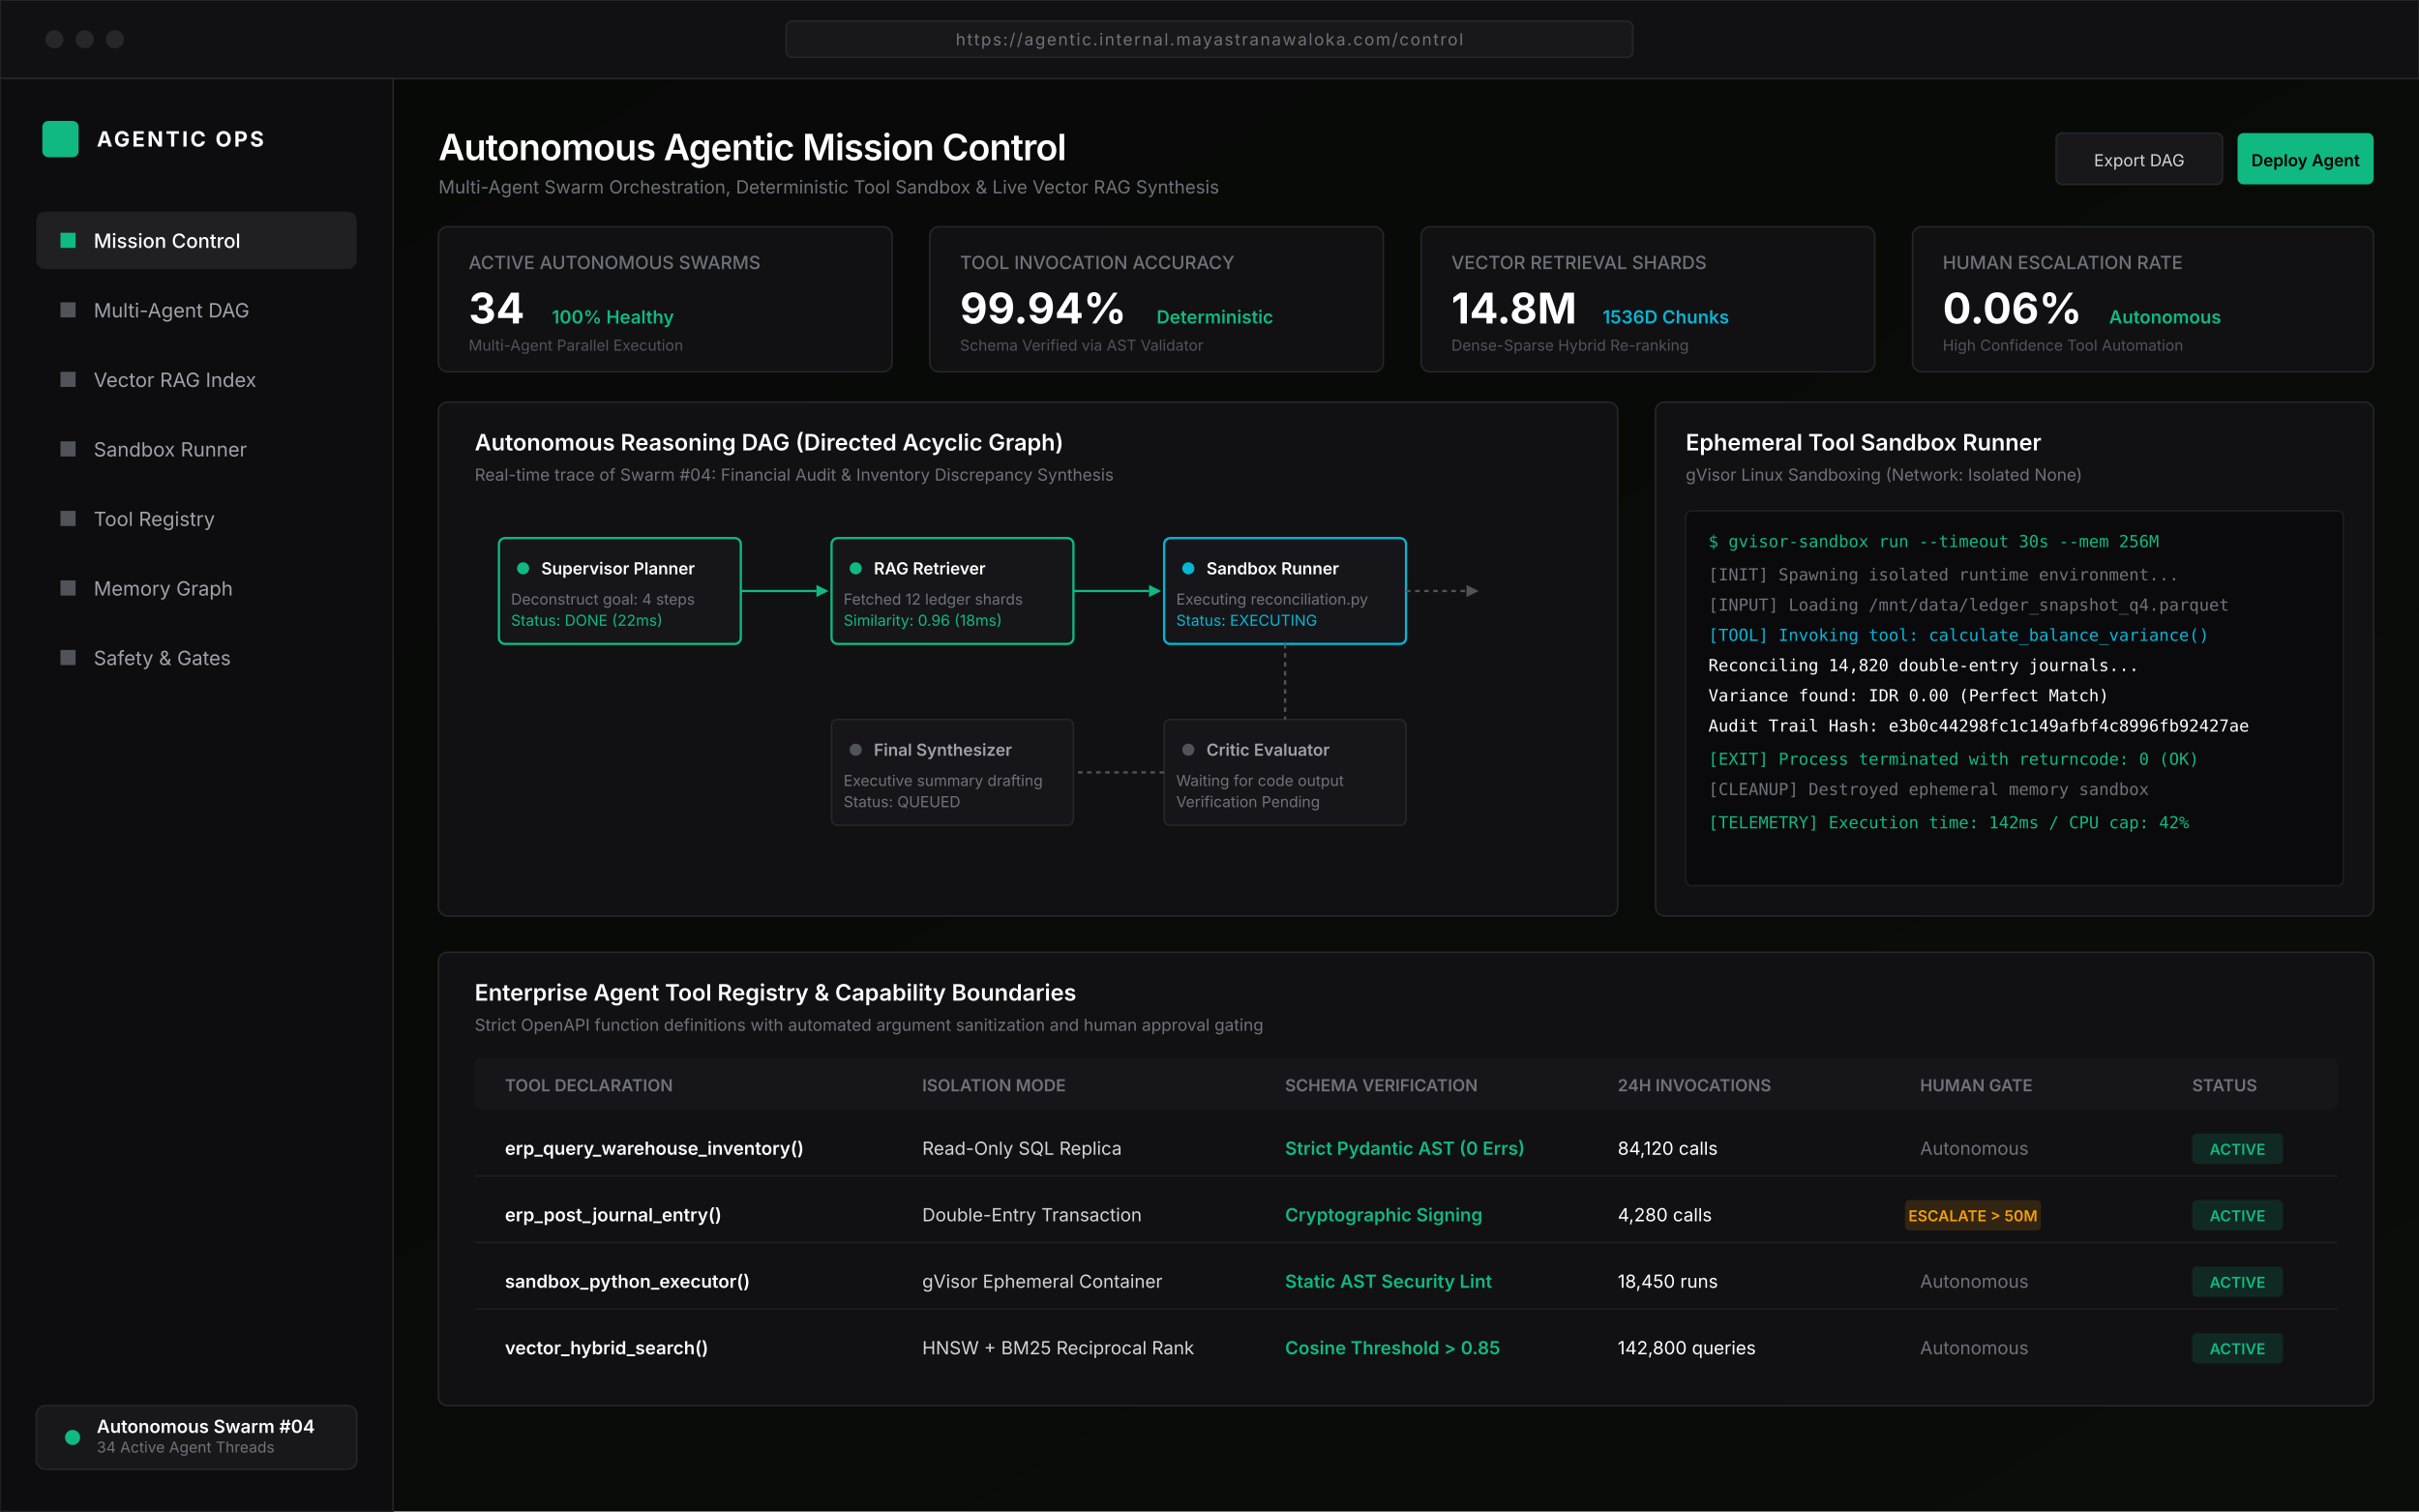
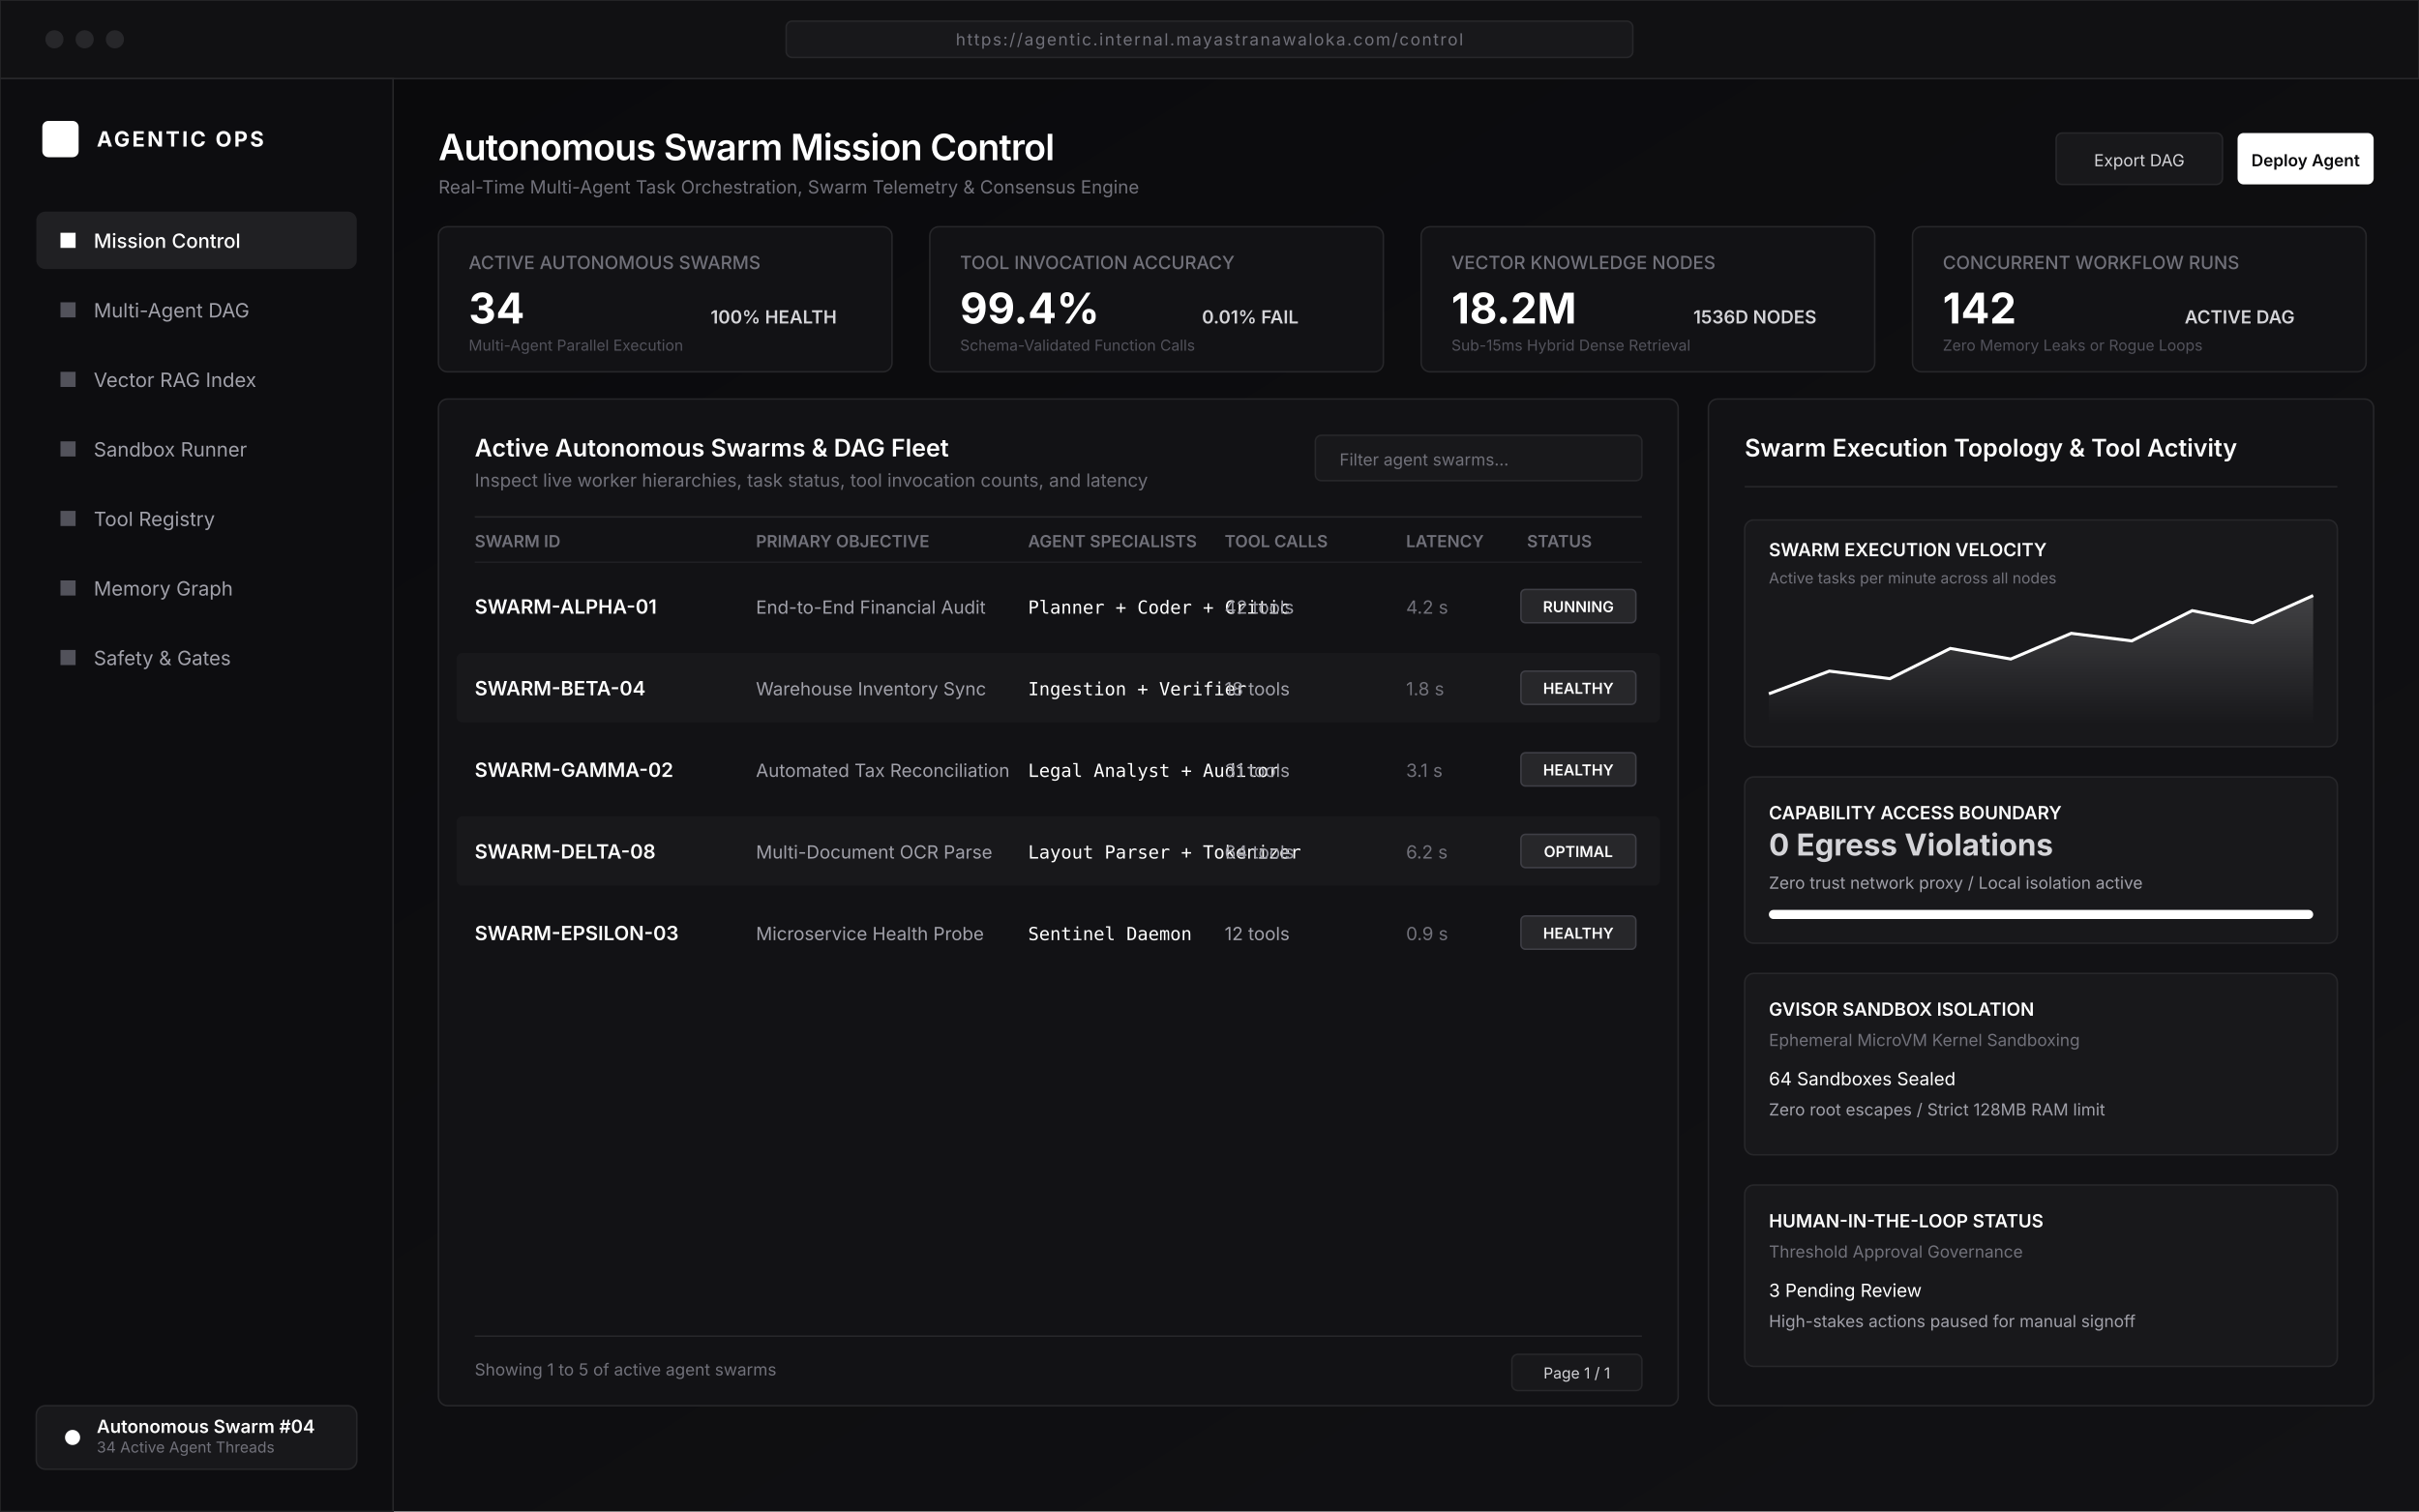
<svg xmlns="http://www.w3.org/2000/svg" viewBox="0 0 1600 1000" width="1600" height="1000">
  <defs>
-     <linearGradient id="bgGlowAgent" x1="0" y1="0" x2="1" y2="1">
-       <stop offset="0%" stop-color="#070807" />
-       <stop offset="100%" stop-color="#0a0d0a" />
+     <linearGradient id="bgGlow" x1="0" y1="0" x2="1" y2="1">
+       <stop offset="0%" stop-color="#09090b" />
+       <stop offset="100%" stop-color="#121215" />
    </linearGradient>
-     <linearGradient id="emeraldGrad" x1="0" y1="0" x2="0" y2="1">
-       <stop offset="0%" stop-color="#10b981" stop-opacity="0.25" />
-       <stop offset="100%" stop-color="#10b981" stop-opacity="0.0" />
+     <linearGradient id="monoGrad" x1="0" y1="0" x2="0" y2="1">
+       <stop offset="0%" stop-color="#ffffff" stop-opacity="0.18" />
+       <stop offset="100%" stop-color="#ffffff" stop-opacity="0.0" />
    </linearGradient>
  </defs>
-   <rect width="1600" height="1000" fill="url(#bgGlowAgent)" />
+   <rect width="1600" height="1000" fill="url(#bgGlow)" />
  <rect width="1600" height="52" fill="#111113" stroke="#27272a" stroke-width="1" />
  <circle cx="36" cy="26" r="6" fill="#27272a" />
  <circle cx="56" cy="26" r="6" fill="#27272a" />
  <circle cx="76" cy="26" r="6" fill="#27272a" />
  <rect x="520" y="14" width="560" height="24" rx="4" fill="#18181b" stroke="#27272a" stroke-width="1" />
  <text x="800" y="30" fill="#71717a" font-family="-apple-system, BlinkMacSystemFont, sans-serif" font-size="11" text-anchor="middle" letter-spacing="1">https://agentic.internal.mayastranawaloka.com/control</text>
  <rect x="0" y="52" width="260" height="948" fill="#0d0d10" stroke="#27272a" stroke-width="1" />
-   <rect x="28" y="80" width="24" height="24" rx="4" fill="#10b981" />
+   <rect x="28" y="80" width="24" height="24" rx="4" fill="#ffffff" />
  <text x="64" y="97" fill="#ffffff" font-family="-apple-system, BlinkMacSystemFont, sans-serif" font-size="14" font-weight="700" letter-spacing="1.5">AGENTIC OPS</text>
  <g transform="translate(24, 140)">
    <rect x="0" y="0" width="212" height="38" rx="6" fill="#ffffff" fill-opacity="0.08" />
-     <rect x="16" y="14" width="10" height="10" fill="#10b981" />
+     <rect x="16" y="14" width="10" height="10" fill="#ffffff" />
    <text x="38" y="24" fill="#ffffff" font-family="-apple-system, BlinkMacSystemFont, sans-serif" font-size="13" font-weight="500">Mission Control</text>
    <rect x="16" y="60" width="10" height="10" fill="#52525b" />
    <text x="38" y="70" fill="#a1a1aa" font-family="-apple-system, BlinkMacSystemFont, sans-serif" font-size="13">Multi-Agent DAG</text>
    <rect x="16" y="106" width="10" height="10" fill="#52525b" />
    <text x="38" y="116" fill="#a1a1aa" font-family="-apple-system, BlinkMacSystemFont, sans-serif" font-size="13">Vector RAG Index</text>
    <rect x="16" y="152" width="10" height="10" fill="#52525b" />
    <text x="38" y="162" fill="#a1a1aa" font-family="-apple-system, BlinkMacSystemFont, sans-serif" font-size="13">Sandbox Runner</text>
    <rect x="16" y="198" width="10" height="10" fill="#52525b" />
    <text x="38" y="208" fill="#a1a1aa" font-family="-apple-system, BlinkMacSystemFont, sans-serif" font-size="13">Tool Registry</text>
    <rect x="16" y="244" width="10" height="10" fill="#52525b" />
    <text x="38" y="254" fill="#a1a1aa" font-family="-apple-system, BlinkMacSystemFont, sans-serif" font-size="13">Memory Graph</text>
    <rect x="16" y="290" width="10" height="10" fill="#52525b" />
    <text x="38" y="300" fill="#a1a1aa" font-family="-apple-system, BlinkMacSystemFont, sans-serif" font-size="13">Safety &amp; Gates</text>
  </g>
  <rect x="24" y="930" width="212" height="42" rx="6" fill="#18181b" stroke="#27272a" stroke-width="1" />
-   <circle cx="48" cy="951" r="5" fill="#10b981" />
+   <circle cx="48" cy="951" r="5" fill="#ffffff" />
  <text x="64" y="948" fill="#ffffff" font-family="-apple-system, BlinkMacSystemFont, sans-serif" font-size="12" font-weight="600">Autonomous Swarm #04</text>
  <text x="64" y="961" fill="#71717a" font-family="-apple-system, BlinkMacSystemFont, sans-serif" font-size="10">34 Active Agent Threads</text>
  <g transform="translate(290, 80)">
-     <text x="0" y="26" fill="#ffffff" font-family="-apple-system, BlinkMacSystemFont, sans-serif" font-size="24" font-weight="600" letter-spacing="-0.5">Autonomous Agentic Mission Control</text>
-     <text x="0" y="48" fill="#71717a" font-family="-apple-system, BlinkMacSystemFont, sans-serif" font-size="12">Multi-Agent Swarm Orchestration, Deterministic Tool Sandbox &amp; Live Vector RAG Synthesis</text>
+     <text x="0" y="26" fill="#ffffff" font-family="-apple-system, BlinkMacSystemFont, sans-serif" font-size="24" font-weight="600" letter-spacing="-0.5">Autonomous Swarm Mission Control</text>
+     <text x="0" y="48" fill="#71717a" font-family="-apple-system, BlinkMacSystemFont, sans-serif" font-size="12">Real-Time Multi-Agent Task Orchestration, Swarm Telemetry &amp; Consensus Engine</text>
    <rect x="1070" y="8" width="110" height="34" rx="4" fill="#18181b" stroke="#27272a" stroke-width="1" />
    <text x="1125" y="30" fill="#d4d4d8" font-family="-apple-system, BlinkMacSystemFont, sans-serif" font-size="11" text-anchor="middle">Export DAG</text>
-     <rect x="1190" y="8" width="90" height="34" rx="4" fill="#10b981" />
-     <text x="1235" y="30" fill="#000000" font-family="-apple-system, BlinkMacSystemFont, sans-serif" font-size="11" font-weight="600" text-anchor="middle">Deploy Agent</text>
+     <rect x="1190" y="8" width="90" height="34" rx="4" fill="#ffffff" />
+     <text x="1235" y="30" fill="#09090b" font-family="-apple-system, BlinkMacSystemFont, sans-serif" font-size="11" font-weight="600" text-anchor="middle">Deploy Agent</text>
  </g>
  <g transform="translate(290, 150)">
    <g transform="translate(0, 0)">
-       <rect width="300" height="96" rx="6" fill="#111114" stroke="#27272a" stroke-width="1" />
+       <rect x="0" y="0" width="300" height="96" rx="6" fill="#121215" stroke="#27272a" stroke-width="1" />
      <text x="20" y="28" fill="#71717a" font-family="-apple-system, BlinkMacSystemFont, sans-serif" font-size="12" font-weight="500">ACTIVE AUTONOMOUS SWARMS</text>
      <text x="20" y="64" fill="#ffffff" font-family="-apple-system, BlinkMacSystemFont, sans-serif" font-size="28" font-weight="700">34</text>
-       <text x="75" y="64" fill="#10b981" font-family="-apple-system, BlinkMacSystemFont, sans-serif" font-size="12" font-weight="600">100% Healthy</text>
+       <text x="180" y="64" fill="#d4d4d8" font-family="-apple-system, BlinkMacSystemFont, sans-serif" font-size="12" font-weight="600">100% HEALTH</text>
      <text x="20" y="82" fill="#52525b" font-family="-apple-system, BlinkMacSystemFont, sans-serif" font-size="10">Multi-Agent Parallel Execution</text>
-       <rect x="325" y="0" width="300" height="96" rx="6" fill="#111114" stroke="#27272a" stroke-width="1" />
+       <rect x="325" y="0" width="300" height="96" rx="6" fill="#121215" stroke="#27272a" stroke-width="1" />
      <text x="345" y="28" fill="#71717a" font-family="-apple-system, BlinkMacSystemFont, sans-serif" font-size="12" font-weight="500">TOOL INVOCATION ACCURACY</text>
-       <text x="345" y="64" fill="#ffffff" font-family="-apple-system, BlinkMacSystemFont, sans-serif" font-size="28" font-weight="700">99.94%</text>
-       <text x="475" y="64" fill="#10b981" font-family="-apple-system, BlinkMacSystemFont, sans-serif" font-size="12" font-weight="600">Deterministic</text>
-       <text x="345" y="82" fill="#52525b" font-family="-apple-system, BlinkMacSystemFont, sans-serif" font-size="10">Schema Verified via AST Validator</text>
-       <rect x="650" y="0" width="300" height="96" rx="6" fill="#111114" stroke="#27272a" stroke-width="1" />
-       <text x="670" y="28" fill="#71717a" font-family="-apple-system, BlinkMacSystemFont, sans-serif" font-size="12" font-weight="500">VECTOR RETRIEVAL SHARDS</text>
-       <text x="670" y="64" fill="#ffffff" font-family="-apple-system, BlinkMacSystemFont, sans-serif" font-size="28" font-weight="700">14.8M</text>
-       <text x="770" y="64" fill="#06b6d4" font-family="-apple-system, BlinkMacSystemFont, sans-serif" font-size="12" font-weight="600">1536D Chunks</text>
-       <text x="670" y="82" fill="#52525b" font-family="-apple-system, BlinkMacSystemFont, sans-serif" font-size="10">Dense-Sparse Hybrid Re-ranking</text>
-       <rect x="975" y="0" width="305" height="96" rx="6" fill="#111114" stroke="#27272a" stroke-width="1" />
-       <text x="995" y="28" fill="#71717a" font-family="-apple-system, BlinkMacSystemFont, sans-serif" font-size="12" font-weight="500">HUMAN ESCALATION RATE</text>
-       <text x="995" y="64" fill="#ffffff" font-family="-apple-system, BlinkMacSystemFont, sans-serif" font-size="28" font-weight="700">0.06%</text>
-       <text x="1105" y="64" fill="#10b981" font-family="-apple-system, BlinkMacSystemFont, sans-serif" font-size="12" font-weight="600">Autonomous</text>
-       <text x="995" y="82" fill="#52525b" font-family="-apple-system, BlinkMacSystemFont, sans-serif" font-size="10">High Confidence Tool Automation</text>
+       <text x="345" y="64" fill="#ffffff" font-family="-apple-system, BlinkMacSystemFont, sans-serif" font-size="28" font-weight="700">99.4%</text>
+       <text x="505" y="64" fill="#d4d4d8" font-family="-apple-system, BlinkMacSystemFont, sans-serif" font-size="12" font-weight="600">0.01% FAIL</text>
+       <text x="345" y="82" fill="#52525b" font-family="-apple-system, BlinkMacSystemFont, sans-serif" font-size="10">Schema-Validated Function Calls</text>
+       <rect x="650" y="0" width="300" height="96" rx="6" fill="#121215" stroke="#27272a" stroke-width="1" />
+       <text x="670" y="28" fill="#71717a" font-family="-apple-system, BlinkMacSystemFont, sans-serif" font-size="12" font-weight="500">VECTOR KNOWLEDGE NODES</text>
+       <text x="670" y="64" fill="#ffffff" font-family="-apple-system, BlinkMacSystemFont, sans-serif" font-size="28" font-weight="700">18.2M</text>
+       <text x="830" y="64" fill="#d4d4d8" font-family="-apple-system, BlinkMacSystemFont, sans-serif" font-size="12" font-weight="600">1536D NODES</text>
+       <text x="670" y="82" fill="#52525b" font-family="-apple-system, BlinkMacSystemFont, sans-serif" font-size="10">Sub-15ms Hybrid Dense Retrieval</text>
+       <rect x="975" y="0" width="300" height="96" rx="6" fill="#121215" stroke="#27272a" stroke-width="1" />
+       <text x="995" y="28" fill="#71717a" font-family="-apple-system, BlinkMacSystemFont, sans-serif" font-size="12" font-weight="500">CONCURRENT WORKFLOW RUNS</text>
+       <text x="995" y="64" fill="#ffffff" font-family="-apple-system, BlinkMacSystemFont, sans-serif" font-size="28" font-weight="700">142</text>
+       <text x="1155" y="64" fill="#d4d4d8" font-family="-apple-system, BlinkMacSystemFont, sans-serif" font-size="12" font-weight="600">ACTIVE DAG</text>
+       <text x="995" y="82" fill="#52525b" font-family="-apple-system, BlinkMacSystemFont, sans-serif" font-size="10">Zero Memory Leaks or Rogue Loops</text>
    </g>
-     <g transform="translate(0, 116)">
-       <rect width="780" height="340" rx="6" fill="#111114" stroke="#27272a" stroke-width="1" />
-       <text x="24" y="32" fill="#ffffff" font-family="-apple-system, BlinkMacSystemFont, sans-serif" font-size="15" font-weight="600">Autonomous Reasoning DAG (Directed Acyclic Graph)</text>
-       <text x="24" y="52" fill="#71717a" font-family="-apple-system, BlinkMacSystemFont, sans-serif" font-size="11">Real-time trace of Swarm #04: Financial Audit &amp; Inventory Discrepancy Synthesis</text>
-       <rect x="40" y="90" width="160" height="70" rx="4" fill="#16161a" stroke="#10b981" stroke-width="1.5" />
-       <circle cx="56" cy="110" r="4" fill="#10b981" />
-       <text x="68" y="114" fill="#ffffff" font-family="-apple-system, BlinkMacSystemFont, sans-serif" font-size="11" font-weight="600">Supervisor Planner</text>
-       <text x="48" y="134" fill="#71717a" font-family="-apple-system, BlinkMacSystemFont, sans-serif" font-size="10">Deconstruct goal: 4 steps</text>
-       <text x="48" y="148" fill="#10b981" font-family="-apple-system, BlinkMacSystemFont, sans-serif" font-size="10">Status: DONE (22ms)</text>
-       <line x1="200" y1="125" x2="250" y2="125" stroke="#10b981" stroke-width="1.5" />
-       <polygon points="250,121 258,125 250,129" fill="#10b981" />
-       <rect x="260" y="90" width="160" height="70" rx="4" fill="#16161a" stroke="#10b981" stroke-width="1.5" />
-       <circle cx="276" cy="110" r="4" fill="#10b981" />
-       <text x="288" y="114" fill="#ffffff" font-family="-apple-system, BlinkMacSystemFont, sans-serif" font-size="11" font-weight="600">RAG Retriever</text>
-       <text x="268" y="134" fill="#71717a" font-family="-apple-system, BlinkMacSystemFont, sans-serif" font-size="10">Fetched 12 ledger shards</text>
-       <text x="268" y="148" fill="#10b981" font-family="-apple-system, BlinkMacSystemFont, sans-serif" font-size="10">Similarity: 0.96 (18ms)</text>
-       <line x1="420" y1="125" x2="470" y2="125" stroke="#10b981" stroke-width="1.5" />
-       <polygon points="470,121 478,125 470,129" fill="#10b981" />
-       <rect x="480" y="90" width="160" height="70" rx="4" fill="#16161a" stroke="#06b6d4" stroke-width="1.5" />
-       <circle cx="496" cy="110" r="4" fill="#06b6d4" />
-       <text x="508" y="114" fill="#ffffff" font-family="-apple-system, BlinkMacSystemFont, sans-serif" font-size="11" font-weight="600">Sandbox Runner</text>
-       <text x="488" y="134" fill="#71717a" font-family="-apple-system, BlinkMacSystemFont, sans-serif" font-size="10">Executing reconciliation.py</text>
-       <text x="488" y="148" fill="#06b6d4" font-family="-apple-system, BlinkMacSystemFont, sans-serif" font-size="10">Status: EXECUTING</text>
-       <line x1="640" y1="125" x2="680" y2="125" stroke="#52525b" stroke-width="1.5" stroke-dasharray="3,3" />
-       <polygon points="680,121 688,125 680,129" fill="#52525b" />
-       <rect x="480" y="210" width="160" height="70" rx="4" fill="#16161a" stroke="#27272a" stroke-width="1" />
-       <circle cx="496" cy="230" r="4" fill="#52525b" />
-       <text x="508" y="234" fill="#a1a1aa" font-family="-apple-system, BlinkMacSystemFont, sans-serif" font-size="11" font-weight="600">Critic Evaluator</text>
-       <text x="488" y="254" fill="#71717a" font-family="-apple-system, BlinkMacSystemFont, sans-serif" font-size="10">Waiting for code output</text>
-       <text x="488" y="268" fill="#71717a" font-family="-apple-system, BlinkMacSystemFont, sans-serif" font-size="10">Verification Pending</text>
-       <rect x="260" y="210" width="160" height="70" rx="4" fill="#16161a" stroke="#27272a" stroke-width="1" />
-       <circle cx="276" cy="230" r="4" fill="#52525b" />
-       <text x="288" y="234" fill="#a1a1aa" font-family="-apple-system, BlinkMacSystemFont, sans-serif" font-size="11" font-weight="600">Final Synthesizer</text>
-       <text x="268" y="254" fill="#71717a" font-family="-apple-system, BlinkMacSystemFont, sans-serif" font-size="10">Executive summary drafting</text>
-       <text x="268" y="268" fill="#71717a" font-family="-apple-system, BlinkMacSystemFont, sans-serif" font-size="10">Status: QUEUED</text>
-       <path d="M 560 160 L 560 210" fill="none" stroke="#52525b" stroke-width="1.5" stroke-dasharray="3,3" />
-       <line x1="480" y1="245" x2="420" y2="245" stroke="#52525b" stroke-width="1.5" stroke-dasharray="3,3" />
-       <rect x="805" width="475" height="340" rx="6" fill="#111114" stroke="#27272a" stroke-width="1" />
-       <text x="825" y="32" fill="#ffffff" font-family="-apple-system, BlinkMacSystemFont, sans-serif" font-size="15" font-weight="600">Ephemeral Tool Sandbox Runner</text>
-       <text x="825" y="52" fill="#71717a" font-family="-apple-system, BlinkMacSystemFont, sans-serif" font-size="11">gVisor Linux Sandboxing (Network: Isolated None)</text>
-       <rect x="825" y="72" width="435" height="248" rx="4" fill="#0a0a0d" stroke="#1f1f23" />
-       <text x="840" y="96" fill="#10b981" font-family="monospace" font-size="11">$ gvisor-sandbox run --timeout 30s --mem 256M</text>
-       <text x="840" y="118" fill="#71717a" font-family="monospace" font-size="11">[INIT] Spawning isolated runtime environment...</text>
-       <text x="840" y="138" fill="#71717a" font-family="monospace" font-size="11">[INPUT] Loading /mnt/data/ledger_snapshot_q4.parquet</text>
-       <text x="840" y="158" fill="#06b6d4" font-family="monospace" font-size="11">[TOOL] Invoking tool: calculate_balance_variance()</text>
-       <text x="840" y="178" fill="#ffffff" font-family="monospace" font-size="11">   Reconciling 14,820 double-entry journals...</text>
-       <text x="840" y="198" fill="#ffffff" font-family="monospace" font-size="11">   Variance found: IDR 0.00 (Perfect Match)</text>
-       <text x="840" y="218" fill="#ffffff" font-family="monospace" font-size="11">   Audit Trail Hash: e3b0c44298fc1c149afbf4c8996fb92427ae</text>
-       <text x="840" y="240" fill="#10b981" font-family="monospace" font-size="11">[EXIT] Process terminated with returncode: 0 (OK)</text>
-       <text x="840" y="260" fill="#71717a" font-family="monospace" font-size="11">[CLEANUP] Destroyed ephemeral memory sandbox</text>
-       <text x="840" y="282" fill="#10b981" font-family="monospace" font-size="11">[TELEMETRY] Execution time: 142ms / CPU cap: 42%</text>
-     </g>
-     <g transform="translate(0, 480)">
-       <rect width="1280" height="300" rx="6" fill="#111114" stroke="#27272a" stroke-width="1" />
-       <text x="24" y="32" fill="#ffffff" font-family="-apple-system, BlinkMacSystemFont, sans-serif" font-size="15" font-weight="600">Enterprise Agent Tool Registry &amp; Capability Boundaries</text>
-       <text x="24" y="52" fill="#71717a" font-family="-apple-system, BlinkMacSystemFont, sans-serif" font-size="11">Strict OpenAPI function definitions with automated argument sanitization and human approval gating</text>
-       <rect x="24" y="70" width="1232" height="34" rx="4" fill="#16161a" />
-       <text x="44" y="92" fill="#71717a" font-family="-apple-system, BlinkMacSystemFont, sans-serif" font-size="11" font-weight="600">TOOL DECLARATION</text>
-       <text x="320" y="92" fill="#71717a" font-family="-apple-system, BlinkMacSystemFont, sans-serif" font-size="11" font-weight="600">ISOLATION MODE</text>
-       <text x="560" y="92" fill="#71717a" font-family="-apple-system, BlinkMacSystemFont, sans-serif" font-size="11" font-weight="600">SCHEMA VERIFICATION</text>
-       <text x="780" y="92" fill="#71717a" font-family="-apple-system, BlinkMacSystemFont, sans-serif" font-size="11" font-weight="600">24H INVOCATIONS</text>
-       <text x="980" y="92" fill="#71717a" font-family="-apple-system, BlinkMacSystemFont, sans-serif" font-size="11" font-weight="600">HUMAN GATE</text>
-       <text x="1160" y="92" fill="#71717a" font-family="-apple-system, BlinkMacSystemFont, sans-serif" font-size="11" font-weight="600">STATUS</text>
-       <g transform="translate(24, 112)">
-         <text x="20" y="22" fill="#ffffff" font-family="-apple-system, BlinkMacSystemFont, sans-serif" font-size="12" font-weight="600">erp_query_warehouse_inventory()</text>
-         <text x="296" y="22" fill="#d4d4d8" font-family="-apple-system, BlinkMacSystemFont, sans-serif" font-size="12">Read-Only SQL Replica</text>
-         <text x="536" y="22" fill="#10b981" font-family="-apple-system, BlinkMacSystemFont, sans-serif" font-size="12" font-weight="600">Strict Pydantic AST (0 Errs)</text>
-         <text x="756" y="22" fill="#ffffff" font-family="-apple-system, BlinkMacSystemFont, sans-serif" font-size="12">84,120 calls</text>
-         <text x="956" y="22" fill="#71717a" font-family="-apple-system, BlinkMacSystemFont, sans-serif" font-size="12">Autonomous</text>
-         <rect x="1136" y="8" width="60" height="20" rx="3" fill="#10b981" fill-opacity="0.15" />
-         <text x="1166" y="22" fill="#10b981" font-family="-apple-system, BlinkMacSystemFont, sans-serif" font-size="10" font-weight="600" text-anchor="middle">ACTIVE</text>
-         <line x1="0" y1="36" x2="1232" y2="36" stroke="#1f1f23" stroke-width="1" />
-       </g>
-       <g transform="translate(24, 156)">
-         <text x="20" y="22" fill="#ffffff" font-family="-apple-system, BlinkMacSystemFont, sans-serif" font-size="12" font-weight="600">erp_post_journal_entry()</text>
-         <text x="296" y="22" fill="#d4d4d8" font-family="-apple-system, BlinkMacSystemFont, sans-serif" font-size="12">Double-Entry Transaction</text>
-         <text x="536" y="22" fill="#10b981" font-family="-apple-system, BlinkMacSystemFont, sans-serif" font-size="12" font-weight="600">Cryptographic Signing</text>
-         <text x="756" y="22" fill="#ffffff" font-family="-apple-system, BlinkMacSystemFont, sans-serif" font-size="12">4,280 calls</text>
-         <rect x="946" y="8" width="90" height="20" rx="3" fill="#f59e0b" fill-opacity="0.15" />
-         <text x="991" y="22" fill="#f59e0b" font-family="-apple-system, BlinkMacSystemFont, sans-serif" font-size="10" font-weight="600" text-anchor="middle">ESCALATE &gt; 50M</text>
-         <rect x="1136" y="8" width="60" height="20" rx="3" fill="#10b981" fill-opacity="0.15" />
-         <text x="1166" y="22" fill="#10b981" font-family="-apple-system, BlinkMacSystemFont, sans-serif" font-size="10" font-weight="600" text-anchor="middle">ACTIVE</text>
-         <line x1="0" y1="36" x2="1232" y2="36" stroke="#1f1f23" stroke-width="1" />
-       </g>
-       <g transform="translate(24, 200)">
-         <text x="20" y="22" fill="#ffffff" font-family="-apple-system, BlinkMacSystemFont, sans-serif" font-size="12" font-weight="600">sandbox_python_executor()</text>
-         <text x="296" y="22" fill="#d4d4d8" font-family="-apple-system, BlinkMacSystemFont, sans-serif" font-size="12">gVisor Ephemeral Container</text>
-         <text x="536" y="22" fill="#10b981" font-family="-apple-system, BlinkMacSystemFont, sans-serif" font-size="12" font-weight="600">Static AST Security Lint</text>
-         <text x="756" y="22" fill="#ffffff" font-family="-apple-system, BlinkMacSystemFont, sans-serif" font-size="12">18,450 runs</text>
-         <text x="956" y="22" fill="#71717a" font-family="-apple-system, BlinkMacSystemFont, sans-serif" font-size="12">Autonomous</text>
-         <rect x="1136" y="8" width="60" height="20" rx="3" fill="#10b981" fill-opacity="0.15" />
-         <text x="1166" y="22" fill="#10b981" font-family="-apple-system, BlinkMacSystemFont, sans-serif" font-size="10" font-weight="600" text-anchor="middle">ACTIVE</text>
-         <line x1="0" y1="36" x2="1232" y2="36" stroke="#1f1f23" stroke-width="1" />
-       </g>
-       <g transform="translate(24, 244)">
-         <text x="20" y="22" fill="#ffffff" font-family="-apple-system, BlinkMacSystemFont, sans-serif" font-size="12" font-weight="600">vector_hybrid_search()</text>
-         <text x="296" y="22" fill="#d4d4d8" font-family="-apple-system, BlinkMacSystemFont, sans-serif" font-size="12">HNSW + BM25 Reciprocal Rank</text>
-         <text x="536" y="22" fill="#10b981" font-family="-apple-system, BlinkMacSystemFont, sans-serif" font-size="12" font-weight="600">Cosine Threshold &gt; 0.85</text>
-         <text x="756" y="22" fill="#ffffff" font-family="-apple-system, BlinkMacSystemFont, sans-serif" font-size="12">142,800 queries</text>
-         <text x="956" y="22" fill="#71717a" font-family="-apple-system, BlinkMacSystemFont, sans-serif" font-size="12">Autonomous</text>
-         <rect x="1136" y="8" width="60" height="20" rx="3" fill="#10b981" fill-opacity="0.15" />
-         <text x="1166" y="22" fill="#10b981" font-family="-apple-system, BlinkMacSystemFont, sans-serif" font-size="10" font-weight="600" text-anchor="middle">ACTIVE</text>
+     <g transform="translate(0, 114)">
+       <rect width="820" height="666" rx="6" fill="#121215" stroke="#27272a" stroke-width="1" />
+       <text x="24" y="38" fill="#ffffff" font-family="-apple-system, BlinkMacSystemFont, sans-serif" font-size="16" font-weight="600">Active Autonomous Swarms &amp; DAG Fleet</text>
+       <text x="24" y="58" fill="#71717a" font-family="-apple-system, BlinkMacSystemFont, sans-serif" font-size="12">Inspect live worker hierarchies, task status, tool invocation counts, and latency</text>
+       <rect x="580" y="24" width="216" height="30" rx="4" fill="#18181b" stroke="#27272a" stroke-width="1" />
+       <text x="596" y="44" fill="#71717a" font-family="-apple-system, BlinkMacSystemFont, sans-serif" font-size="11">Filter agent swarms...</text>
+       <line x1="24" y1="78" x2="796" y2="78" stroke="#27272a" stroke-width="1" />
+       <text x="24" y="98" fill="#71717a" font-family="-apple-system, BlinkMacSystemFont, sans-serif" font-size="11" font-weight="600">SWARM ID</text>
+       <text x="210" y="98" fill="#71717a" font-family="-apple-system, BlinkMacSystemFont, sans-serif" font-size="11" font-weight="600">PRIMARY OBJECTIVE</text>
+       <text x="390" y="98" fill="#71717a" font-family="-apple-system, BlinkMacSystemFont, sans-serif" font-size="11" font-weight="600">AGENT SPECIALISTS</text>
+       <text x="520" y="98" fill="#71717a" font-family="-apple-system, BlinkMacSystemFont, sans-serif" font-size="11" font-weight="600">TOOL CALLS</text>
+       <text x="640" y="98" fill="#71717a" font-family="-apple-system, BlinkMacSystemFont, sans-serif" font-size="11" font-weight="600">LATENCY</text>
+       <text x="720" y="98" fill="#71717a" font-family="-apple-system, BlinkMacSystemFont, sans-serif" font-size="11" font-weight="600">STATUS</text>
+       <line x1="24" y1="108" x2="796" y2="108" stroke="#1f1f23" stroke-width="1" />
+       <rect x="12" y="114" width="796" height="46" rx="4" fill="#121215" />
+       <text x="24" y="142" fill="#ffffff" font-family="-apple-system, BlinkMacSystemFont, sans-serif" font-size="13" font-weight="600">SWARM-ALPHA-01</text>
+       <text x="210" y="142" fill="#a1a1aa" font-family="-apple-system, BlinkMacSystemFont, sans-serif" font-size="12">End-to-End Financial Audit</text>
+       <text x="390" y="142" fill="#ffffff" font-family="monospace" font-size="12">Planner + Coder + Critic</text>
+       <text x="520" y="142" fill="#a1a1aa" font-family="-apple-system, BlinkMacSystemFont, sans-serif" font-size="12">42 tools</text>
+       <text x="640" y="142" fill="#71717a" font-family="-apple-system, BlinkMacSystemFont, sans-serif" font-size="12">4.2 s</text>
+       <rect x="716" y="126" width="76" height="22" rx="3" fill="#27272a" stroke="#3f3f46" stroke-width="1" />
+       <text x="754" y="141" fill="#ffffff" font-family="-apple-system, BlinkMacSystemFont, sans-serif" font-size="10" font-weight="600" text-anchor="middle">RUNNING</text>
+       <rect x="12" y="168" width="796" height="46" rx="4" fill="#18181b" />
+       <text x="24" y="196" fill="#ffffff" font-family="-apple-system, BlinkMacSystemFont, sans-serif" font-size="13" font-weight="600">SWARM-BETA-04</text>
+       <text x="210" y="196" fill="#a1a1aa" font-family="-apple-system, BlinkMacSystemFont, sans-serif" font-size="12">Warehouse Inventory Sync</text>
+       <text x="390" y="196" fill="#ffffff" font-family="monospace" font-size="12">Ingestion + Verifier</text>
+       <text x="520" y="196" fill="#a1a1aa" font-family="-apple-system, BlinkMacSystemFont, sans-serif" font-size="12">18 tools</text>
+       <text x="640" y="196" fill="#71717a" font-family="-apple-system, BlinkMacSystemFont, sans-serif" font-size="12">1.8 s</text>
+       <rect x="716" y="180" width="76" height="22" rx="3" fill="#27272a" stroke="#3f3f46" stroke-width="1" />
+       <text x="754" y="195" fill="#ffffff" font-family="-apple-system, BlinkMacSystemFont, sans-serif" font-size="10" font-weight="600" text-anchor="middle">HEALTHY</text>
+       <rect x="12" y="222" width="796" height="46" rx="4" fill="#121215" />
+       <text x="24" y="250" fill="#ffffff" font-family="-apple-system, BlinkMacSystemFont, sans-serif" font-size="13" font-weight="600">SWARM-GAMMA-02</text>
+       <text x="210" y="250" fill="#a1a1aa" font-family="-apple-system, BlinkMacSystemFont, sans-serif" font-size="12">Automated Tax Reconciliation</text>
+       <text x="390" y="250" fill="#ffffff" font-family="monospace" font-size="12">Legal Analyst + Auditor</text>
+       <text x="520" y="250" fill="#a1a1aa" font-family="-apple-system, BlinkMacSystemFont, sans-serif" font-size="12">31 tools</text>
+       <text x="640" y="250" fill="#71717a" font-family="-apple-system, BlinkMacSystemFont, sans-serif" font-size="12">3.1 s</text>
+       <rect x="716" y="234" width="76" height="22" rx="3" fill="#27272a" stroke="#3f3f46" stroke-width="1" />
+       <text x="754" y="249" fill="#ffffff" font-family="-apple-system, BlinkMacSystemFont, sans-serif" font-size="10" font-weight="600" text-anchor="middle">HEALTHY</text>
+       <rect x="12" y="276" width="796" height="46" rx="4" fill="#18181b" />
+       <text x="24" y="304" fill="#ffffff" font-family="-apple-system, BlinkMacSystemFont, sans-serif" font-size="13" font-weight="600">SWARM-DELTA-08</text>
+       <text x="210" y="304" fill="#a1a1aa" font-family="-apple-system, BlinkMacSystemFont, sans-serif" font-size="12">Multi-Document OCR Parse</text>
+       <text x="390" y="304" fill="#ffffff" font-family="monospace" font-size="12">Layout Parser + Tokenizer</text>
+       <text x="520" y="304" fill="#a1a1aa" font-family="-apple-system, BlinkMacSystemFont, sans-serif" font-size="12">64 tools</text>
+       <text x="640" y="304" fill="#71717a" font-family="-apple-system, BlinkMacSystemFont, sans-serif" font-size="12">6.2 s</text>
+       <rect x="716" y="288" width="76" height="22" rx="3" fill="#27272a" stroke="#3f3f46" stroke-width="1" />
+       <text x="754" y="303" fill="#ffffff" font-family="-apple-system, BlinkMacSystemFont, sans-serif" font-size="10" font-weight="600" text-anchor="middle">OPTIMAL</text>
+       <rect x="12" y="330" width="796" height="46" rx="4" fill="#121215" />
+       <text x="24" y="358" fill="#ffffff" font-family="-apple-system, BlinkMacSystemFont, sans-serif" font-size="13" font-weight="600">SWARM-EPSILON-03</text>
+       <text x="210" y="358" fill="#a1a1aa" font-family="-apple-system, BlinkMacSystemFont, sans-serif" font-size="12">Microservice Health Probe</text>
+       <text x="390" y="358" fill="#ffffff" font-family="monospace" font-size="12">Sentinel Daemon</text>
+       <text x="520" y="358" fill="#a1a1aa" font-family="-apple-system, BlinkMacSystemFont, sans-serif" font-size="12">12 tools</text>
+       <text x="640" y="358" fill="#71717a" font-family="-apple-system, BlinkMacSystemFont, sans-serif" font-size="12">0.9 s</text>
+       <rect x="716" y="342" width="76" height="22" rx="3" fill="#27272a" stroke="#3f3f46" stroke-width="1" />
+       <text x="754" y="357" fill="#ffffff" font-family="-apple-system, BlinkMacSystemFont, sans-serif" font-size="10" font-weight="600" text-anchor="middle">HEALTHY</text>
+       <line x1="24" y1="620" x2="796" y2="620" stroke="#27272a" stroke-width="1" />
+       <text x="24" y="646" fill="#71717a" font-family="-apple-system, BlinkMacSystemFont, sans-serif" font-size="11">Showing 1 to 5 of active agent swarms</text>
+       <rect x="710" y="632" width="86" height="24" rx="4" fill="#18181b" stroke="#27272a" stroke-width="1" />
+       <text x="753" y="648" fill="#d4d4d8" font-family="-apple-system, BlinkMacSystemFont, sans-serif" font-size="10" text-anchor="middle">Page 1 / 1</text>
+       <g transform="translate(840, 0)">
+         <rect width="440" height="666" rx="6" fill="#121215" stroke="#27272a" stroke-width="1" />
+         <text x="24" y="38" fill="#ffffff" font-family="-apple-system, BlinkMacSystemFont, sans-serif" font-size="16" font-weight="600">Swarm Execution Topology &amp; Tool Activity</text>
+         <line x1="24" y1="58" x2="416" y2="58" stroke="#27272a" stroke-width="1" />
+         <rect x="24" y="80" width="392" height="150" rx="6" fill="#18181b" stroke="#27272a" stroke-width="1" />
+         <text x="40" y="104" fill="#ffffff" font-family="-apple-system, BlinkMacSystemFont, sans-serif" font-size="12" font-weight="600">SWARM EXECUTION VELOCITY</text>
+         <text x="40" y="122" fill="#71717a" font-family="-apple-system, BlinkMacSystemFont, sans-serif" font-size="10">Active tasks per minute across all nodes</text>
+         <path d="M 40 195 L 80 180 L 120 185 L 160 165 L 200 172 L 240 155 L 280 160 L 320 140 L 360 148 L 400 130 L 400 215 L 40 215 Z" fill="url(#monoGrad)" />
+         <path d="M 40 195 L 80 180 L 120 185 L 160 165 L 200 172 L 240 155 L 280 160 L 320 140 L 360 148 L 400 130" fill="none" stroke="#ffffff" stroke-width="2" />
+         <g transform="translate(24, 250)">
+           <rect width="392" height="110" rx="6" fill="#18181b" stroke="#27272a" stroke-width="1" />
+           <text x="16" y="28" fill="#ffffff" font-family="-apple-system, BlinkMacSystemFont, sans-serif" font-size="12" font-weight="600">CAPABILITY ACCESS BOUNDARY</text>
+           <text x="16" y="52" fill="#d4d4d8" font-family="-apple-system, BlinkMacSystemFont, sans-serif" font-size="20" font-weight="700">0 Egress Violations</text>
+           <text x="16" y="74" fill="#a1a1aa" font-family="-apple-system, BlinkMacSystemFont, sans-serif" font-size="11">Zero trust network proxy / Local isolation active</text>
+           <rect x="16" y="88" width="360" height="6" rx="3" fill="#27272a" />
+           <rect x="16" y="88" width="360" height="6" rx="3" fill="#ffffff" />
+         </g>
+         <g transform="translate(24, 380)">
+           <rect width="392" height="120" rx="6" fill="#18181b" stroke="#27272a" stroke-width="1" />
+           <text x="16" y="28" fill="#ffffff" font-family="-apple-system, BlinkMacSystemFont, sans-serif" font-size="12" font-weight="600">GVISOR SANDBOX ISOLATION</text>
+           <text x="16" y="48" fill="#71717a" font-family="-apple-system, BlinkMacSystemFont, sans-serif" font-size="11">Ephemeral MicroVM Kernel Sandboxing</text>
+           <text x="16" y="74" fill="#ffffff" font-family="-apple-system, BlinkMacSystemFont, sans-serif" font-size="12">64 Sandboxes Sealed</text>
+           <text x="16" y="94" fill="#a1a1aa" font-family="-apple-system, BlinkMacSystemFont, sans-serif" font-size="11">Zero root escapes / Strict 128MB RAM limit</text>
+         </g>
+         <g transform="translate(24, 520)">
+           <rect width="392" height="120" rx="6" fill="#18181b" stroke="#27272a" stroke-width="1" />
+           <text x="16" y="28" fill="#ffffff" font-family="-apple-system, BlinkMacSystemFont, sans-serif" font-size="12" font-weight="600">HUMAN-IN-THE-LOOP STATUS</text>
+           <text x="16" y="48" fill="#71717a" font-family="-apple-system, BlinkMacSystemFont, sans-serif" font-size="11">Threshold Approval Governance</text>
+           <text x="16" y="74" fill="#ffffff" font-family="-apple-system, BlinkMacSystemFont, sans-serif" font-size="12">3 Pending Review</text>
+           <text x="16" y="94" fill="#a1a1aa" font-family="-apple-system, BlinkMacSystemFont, sans-serif" font-size="11">High-stakes actions paused for manual signoff</text>
+         </g>
      </g>
    </g>
  </g>
</svg>
